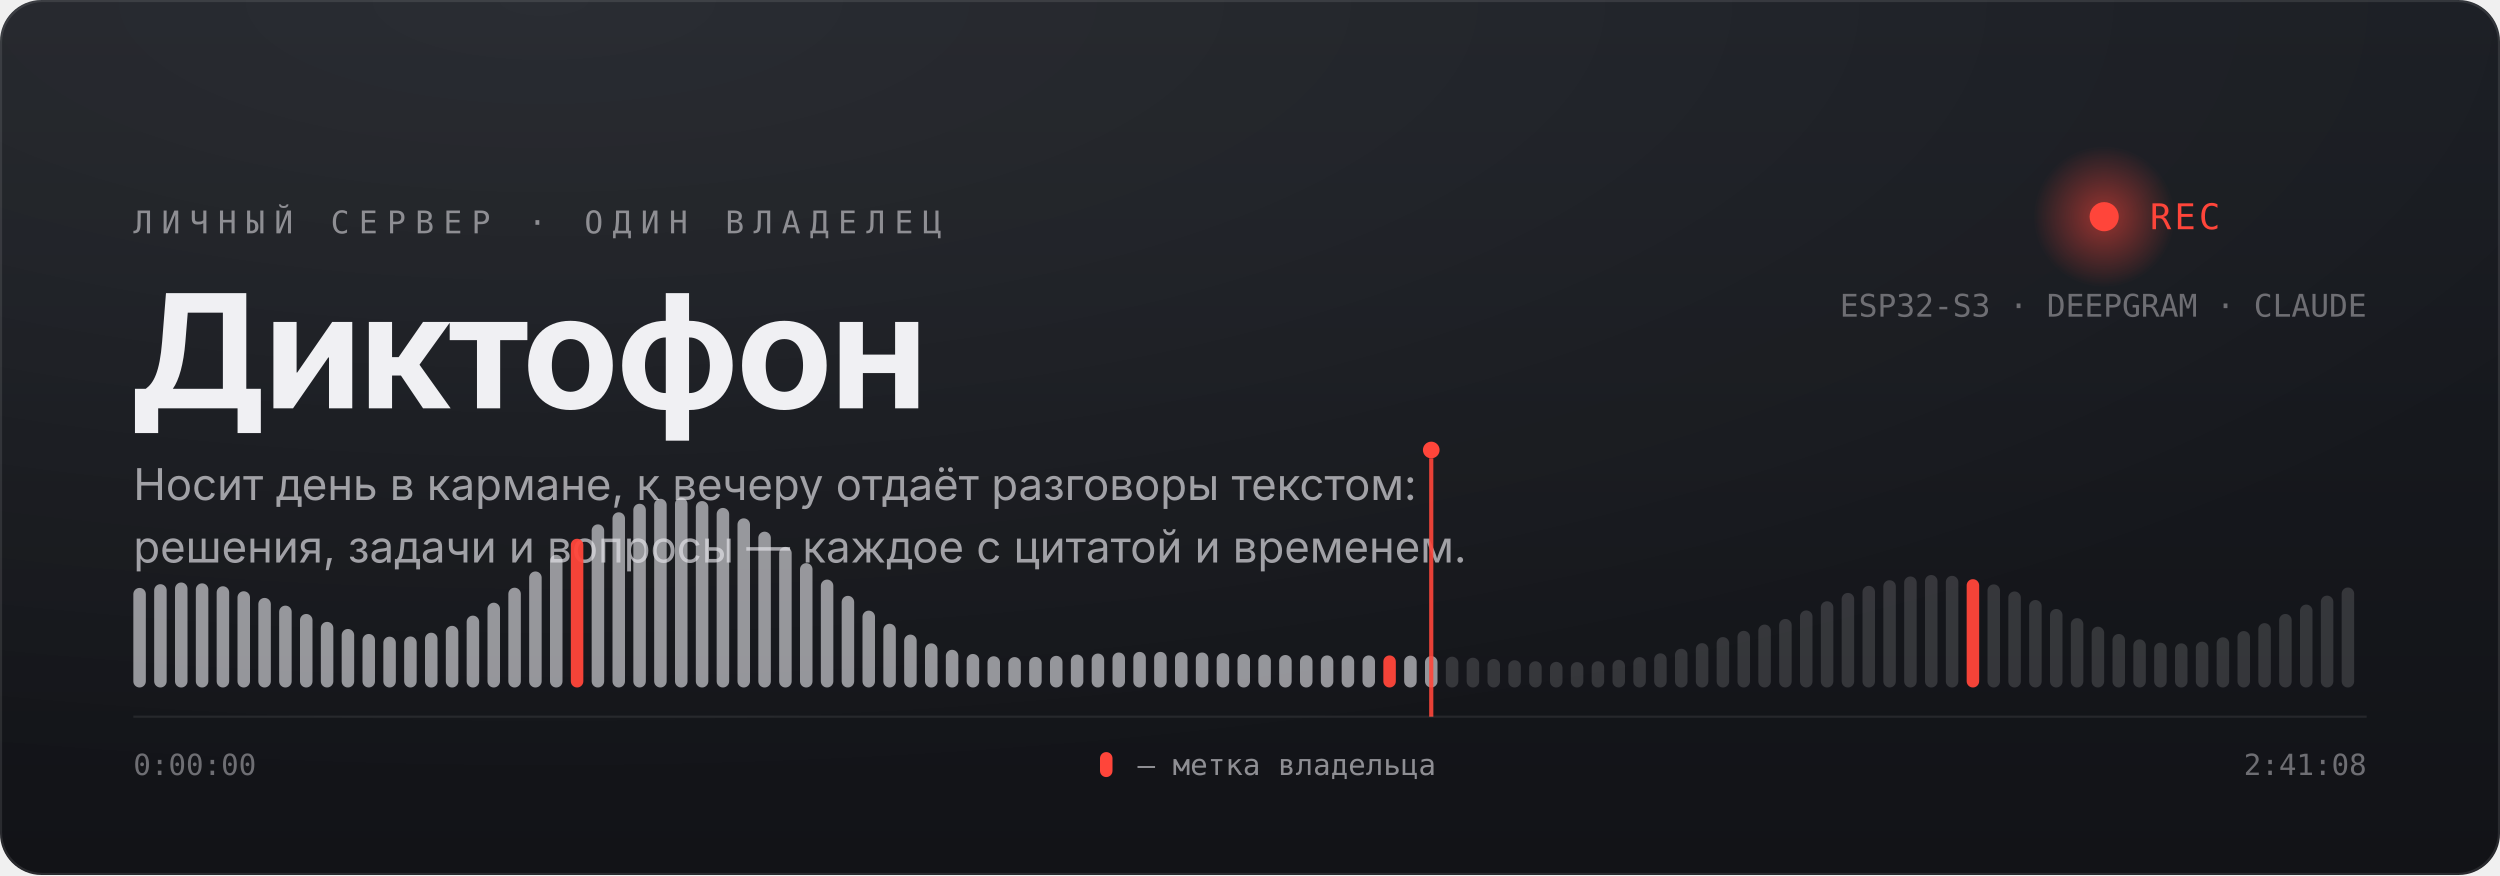
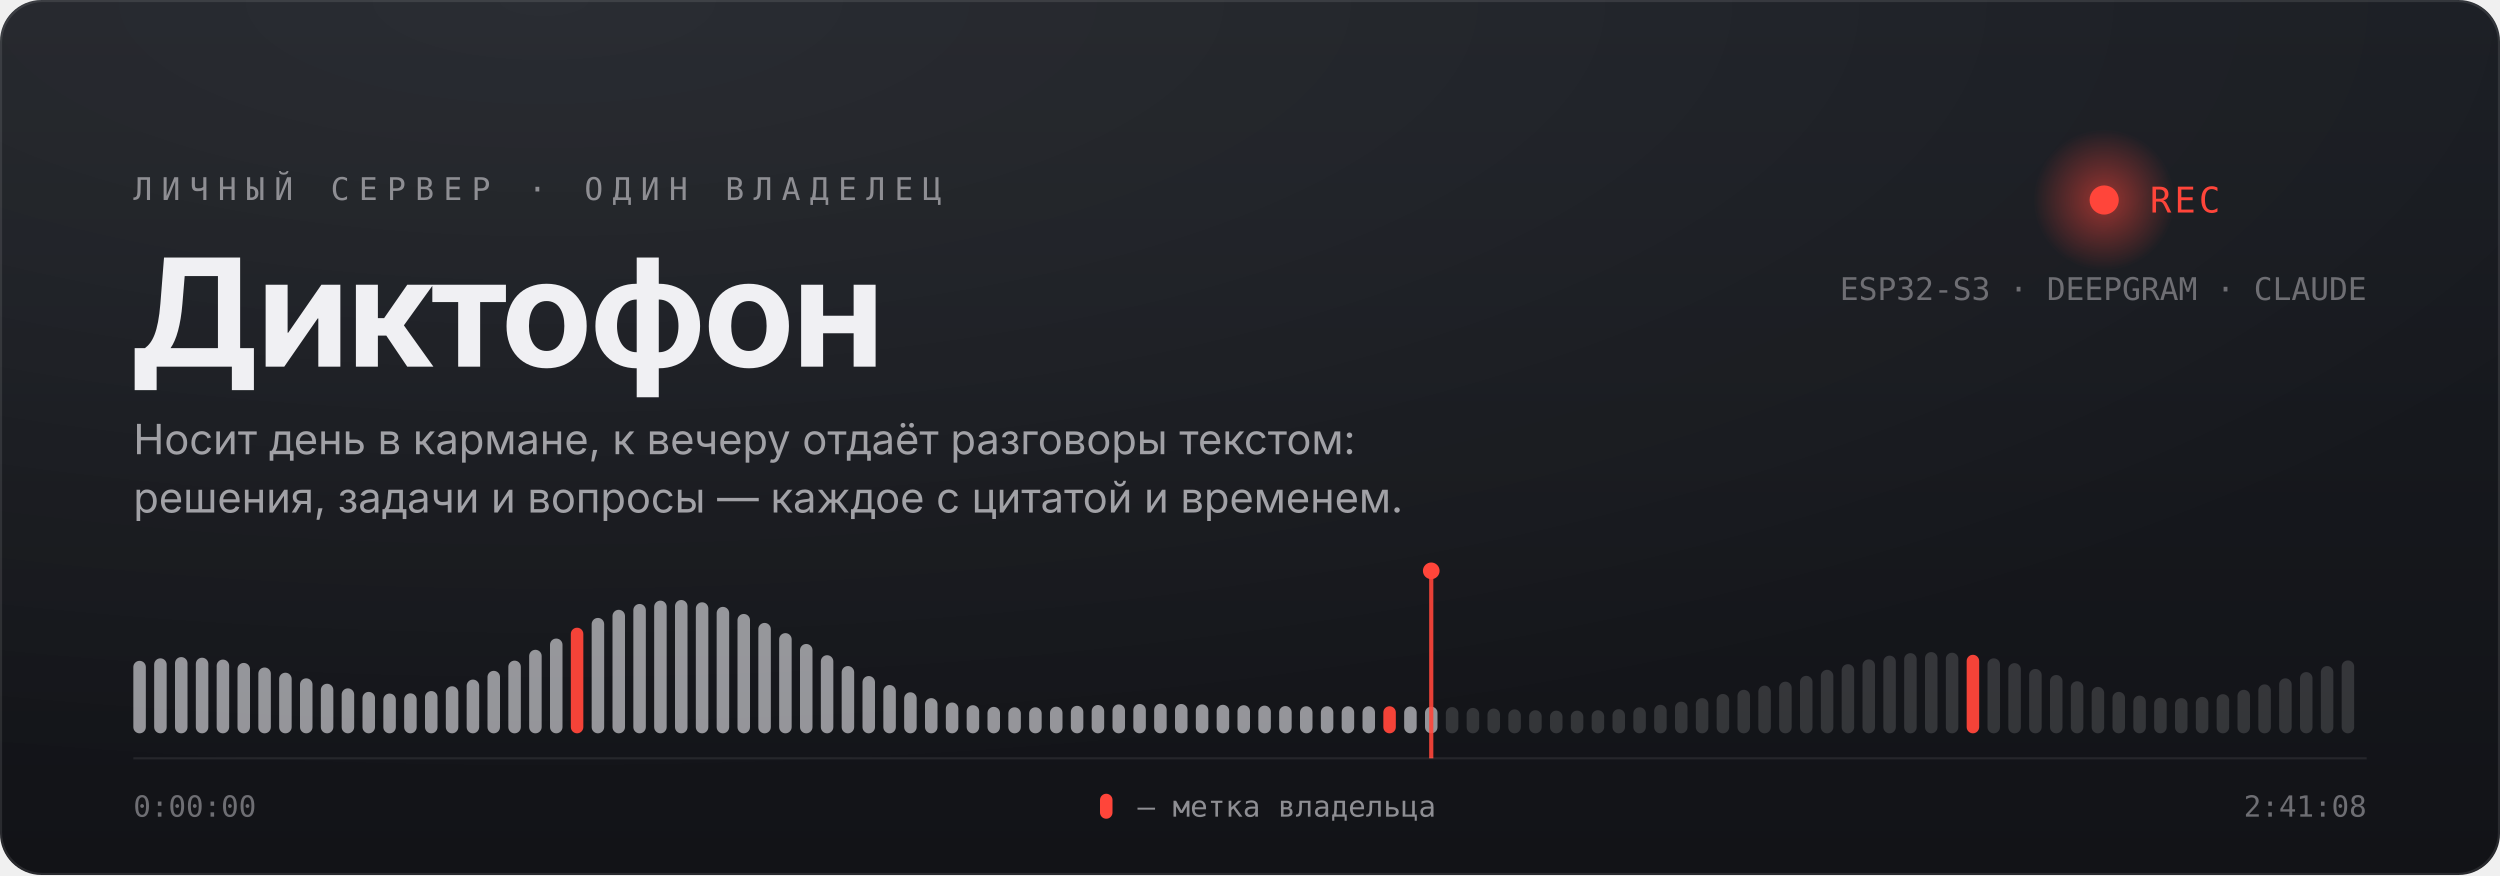
<svg xmlns="http://www.w3.org/2000/svg" viewBox="0 0 1200 420" width="1200" height="420" role="img" aria-label="Диктофон — носимый диктофон, расшифровка и саммари с цитатами">
  <defs>
    <linearGradient id="canvas" x1="0" y1="0" x2="0" y2="1">
      <stop offset="0" stop-color="#1a1d23" />
      <stop offset="1" stop-color="#121317" />
    </linearGradient>
    <radialGradient id="light" cx="0.22" cy="0" r="0.9">
      <stop offset="0" stop-color="#ffffff" stop-opacity="0.07" />
      <stop offset="1" stop-color="#ffffff" stop-opacity="0" />
    </radialGradient>
    <radialGradient id="recglow" cx="0.5" cy="0.5" r="0.5">
      <stop offset="0" stop-color="#ff453a" stop-opacity="0.55" />
      <stop offset="1" stop-color="#ff453a" stop-opacity="0" />
    </radialGradient>
    <clipPath id="card">
      <rect x="0" y="0" width="1200" height="420" rx="20" />
    </clipPath>
  </defs>
  <g clip-path="url(#card)" font-family="'Inter Tight','Inter','Segoe UI',system-ui,sans-serif">
    <rect width="1200" height="420" fill="url(#canvas)" />
    <rect width="1200" height="420" fill="url(#light)" />
-     <text x="64" y="112" font-size="15" letter-spacing="4.5" fill="#8e8e93" font-family="'JetBrains Mono',ui-monospace,SFMono-Regular,Menlo,monospace">ЛИЧНЫЙ СЕРВЕР · ОДИН ВЛАДЕЛЕЦ</text>
-     <text x="62" y="196" font-size="76" font-weight="700" letter-spacing="-1.5" fill="#f0f0f3">Диктофон</text>
-     <text x="64" y="240" font-size="21" fill="#a1a1a6">Носит день в кармане, к вечеру отдаёт разговоры текстом:</text>
-     <text x="64" y="270" font-size="21" fill="#a1a1a6">решения, задачи и вопросы — каждое с цитатой и временем.</text>
-     <g transform="translate(1010,104)">
+     <text x="64" y="96" font-size="15" letter-spacing="4.5" fill="#8e8e93" font-family="'JetBrains Mono',ui-monospace,SFMono-Regular,Menlo,monospace">ЛИЧНЫЙ СЕРВЕР · ОДИН ВЛАДЕЛЕЦ</text>
+     <text x="62" y="176" font-size="72" font-weight="700" letter-spacing="-1.5" fill="#f0f0f3">Диктофон</text>
+     <text x="64" y="218" font-size="20" fill="#a1a1a6">Носит день в кармане, к вечеру отдаёт разговоры текстом:</text>
+     <text x="64" y="246" font-size="20" fill="#a1a1a6">решения, задачи и вопросы — каждое с цитатой и временем.</text>
+     <g transform="translate(1010,96)">
      <circle cx="0" cy="0" r="34" fill="url(#recglow)" />
      <circle cx="0" cy="0" r="7" fill="#ff453a" />
      <text x="22" y="6" font-size="17" letter-spacing="1.5" fill="#ff453a" font-family="'JetBrains Mono',ui-monospace,SFMono-Regular,Menlo,monospace">REC</text>
    </g>
-     <text x="1136" y="152" text-anchor="end" font-size="15" fill="#6e6e73" font-family="'JetBrains Mono',ui-monospace,SFMono-Regular,Menlo,monospace">ESP32-S3 · DEEPGRAM · CLAUDE</text>
-     <rect x="64" y="282.2" width="6" height="47.8" rx="3" fill="#e4e4e8" opacity="0.62" />
-     <rect x="74" y="280.4" width="6" height="49.6" rx="3" fill="#e4e4e8" opacity="0.62" />
-     <rect x="84" y="279.6" width="6" height="50.4" rx="3" fill="#e4e4e8" opacity="0.62" />
-     <rect x="94" y="280.0" width="6" height="50.0" rx="3" fill="#e4e4e8" opacity="0.62" />
-     <rect x="104" y="281.4" width="6" height="48.6" rx="3" fill="#e4e4e8" opacity="0.62" />
-     <rect x="114" y="283.8" width="6" height="46.2" rx="3" fill="#e4e4e8" opacity="0.62" />
-     <rect x="124" y="287.0" width="6" height="43.0" rx="3" fill="#e4e4e8" opacity="0.62" />
-     <rect x="134" y="290.7" width="6" height="39.3" rx="3" fill="#e4e4e8" opacity="0.62" />
-     <rect x="144" y="294.7" width="6" height="35.3" rx="3" fill="#e4e4e8" opacity="0.62" />
-     <rect x="154" y="298.5" width="6" height="31.5" rx="3" fill="#e4e4e8" opacity="0.62" />
-     <rect x="164" y="301.9" width="6" height="28.1" rx="3" fill="#e4e4e8" opacity="0.62" />
-     <rect x="174" y="304.3" width="6" height="25.7" rx="3" fill="#e4e4e8" opacity="0.62" />
-     <rect x="184" y="305.6" width="6" height="24.4" rx="3" fill="#e4e4e8" opacity="0.62" />
-     <rect x="194" y="305.5" width="6" height="24.5" rx="3" fill="#e4e4e8" opacity="0.62" />
-     <rect x="204" y="303.7" width="6" height="26.3" rx="3" fill="#e4e4e8" opacity="0.62" />
-     <rect x="214" y="300.4" width="6" height="29.6" rx="3" fill="#e4e4e8" opacity="0.62" />
-     <rect x="224" y="295.5" width="6" height="34.5" rx="3" fill="#e4e4e8" opacity="0.62" />
-     <rect x="234" y="289.3" width="6" height="40.7" rx="3" fill="#e4e4e8" opacity="0.62" />
-     <rect x="244" y="282.1" width="6" height="47.9" rx="3" fill="#e4e4e8" opacity="0.62" />
-     <rect x="254" y="274.3" width="6" height="55.7" rx="3" fill="#e4e4e8" opacity="0.62" />
-     <rect x="264" y="266.3" width="6" height="63.7" rx="3" fill="#e4e4e8" opacity="0.62" />
-     <rect x="274" y="258.6" width="6" height="71.4" rx="3" fill="#ff453a" opacity="0.95" />
-     <rect x="284" y="251.7" width="6" height="78.3" rx="3" fill="#e4e4e8" opacity="0.62" />
-     <rect x="294" y="245.9" width="6" height="84.1" rx="3" fill="#e4e4e8" opacity="0.62" />
-     <rect x="304" y="241.8" width="6" height="88.2" rx="3" fill="#e4e4e8" opacity="0.62" />
-     <rect x="314" y="239.4" width="6" height="90.6" rx="3" fill="#e4e4e8" opacity="0.62" />
-     <rect x="324" y="238.9" width="6" height="91.1" rx="3" fill="#e4e4e8" opacity="0.62" />
-     <rect x="334" y="240.5" width="6" height="89.5" rx="3" fill="#e4e4e8" opacity="0.62" />
-     <rect x="344" y="243.8" width="6" height="86.2" rx="3" fill="#e4e4e8" opacity="0.62" />
-     <rect x="354" y="248.8" width="6" height="81.2" rx="3" fill="#e4e4e8" opacity="0.62" />
-     <rect x="364" y="255.2" width="6" height="74.8" rx="3" fill="#e4e4e8" opacity="0.62" />
-     <rect x="374" y="262.5" width="6" height="67.5" rx="3" fill="#e4e4e8" opacity="0.62" />
-     <rect x="384" y="270.3" width="6" height="59.7" rx="3" fill="#e4e4e8" opacity="0.62" />
-     <rect x="394" y="278.2" width="6" height="51.8" rx="3" fill="#e4e4e8" opacity="0.62" />
-     <rect x="404" y="286.0" width="6" height="44.0" rx="3" fill="#e4e4e8" opacity="0.62" />
-     <rect x="414" y="293.1" width="6" height="36.9" rx="3" fill="#e4e4e8" opacity="0.62" />
-     <rect x="424" y="299.4" width="6" height="30.6" rx="3" fill="#e4e4e8" opacity="0.62" />
-     <rect x="434" y="304.6" width="6" height="25.4" rx="3" fill="#e4e4e8" opacity="0.62" />
-     <rect x="444" y="308.8" width="6" height="21.2" rx="3" fill="#e4e4e8" opacity="0.62" />
-     <rect x="454" y="311.9" width="6" height="18.1" rx="3" fill="#e4e4e8" opacity="0.62" />
-     <rect x="464" y="313.9" width="6" height="16.1" rx="3" fill="#e4e4e8" opacity="0.62" />
-     <rect x="474" y="315.0" width="6" height="15.0" rx="3" fill="#e4e4e8" opacity="0.62" />
-     <rect x="484" y="315.4" width="6" height="14.6" rx="3" fill="#e4e4e8" opacity="0.62" />
-     <rect x="494" y="315.3" width="6" height="14.7" rx="3" fill="#e4e4e8" opacity="0.62" />
-     <rect x="504" y="314.8" width="6" height="15.2" rx="3" fill="#e4e4e8" opacity="0.62" />
-     <rect x="514" y="314.2" width="6" height="15.8" rx="3" fill="#e4e4e8" opacity="0.62" />
-     <rect x="524" y="313.7" width="6" height="16.3" rx="3" fill="#e4e4e8" opacity="0.62" />
-     <rect x="534" y="313.2" width="6" height="16.8" rx="3" fill="#e4e4e8" opacity="0.62" />
-     <rect x="544" y="312.9" width="6" height="17.1" rx="3" fill="#e4e4e8" opacity="0.62" />
-     <rect x="554" y="312.9" width="6" height="17.1" rx="3" fill="#e4e4e8" opacity="0.62" />
-     <rect x="564" y="313.0" width="6" height="17.0" rx="3" fill="#e4e4e8" opacity="0.62" />
-     <rect x="574" y="313.2" width="6" height="16.8" rx="3" fill="#e4e4e8" opacity="0.62" />
-     <rect x="584" y="313.5" width="6" height="16.5" rx="3" fill="#e4e4e8" opacity="0.62" />
-     <rect x="594" y="313.9" width="6" height="16.1" rx="3" fill="#e4e4e8" opacity="0.62" />
-     <rect x="604" y="314.2" width="6" height="15.8" rx="3" fill="#e4e4e8" opacity="0.62" />
-     <rect x="614" y="314.4" width="6" height="15.6" rx="3" fill="#e4e4e8" opacity="0.62" />
-     <rect x="624" y="314.5" width="6" height="15.5" rx="3" fill="#e4e4e8" opacity="0.62" />
-     <rect x="634" y="314.6" width="6" height="15.4" rx="3" fill="#e4e4e8" opacity="0.62" />
-     <rect x="644" y="314.6" width="6" height="15.4" rx="3" fill="#e4e4e8" opacity="0.62" />
-     <rect x="654" y="314.6" width="6" height="15.4" rx="3" fill="#e4e4e8" opacity="0.62" />
-     <rect x="664" y="314.6" width="6" height="15.4" rx="3" fill="#ff453a" opacity="0.95" />
-     <rect x="674" y="314.7" width="6" height="15.3" rx="3" fill="#e4e4e8" opacity="0.62" />
-     <rect x="684" y="314.9" width="6" height="15.1" rx="3" fill="#e4e4e8" opacity="0.62" />
-     <rect x="694" y="315.2" width="6" height="14.8" rx="3" fill="#e4e4e8" opacity="0.16" />
-     <rect x="704" y="315.7" width="6" height="14.3" rx="3" fill="#e4e4e8" opacity="0.16" />
-     <rect x="714" y="316.3" width="6" height="13.7" rx="3" fill="#e4e4e8" opacity="0.16" />
-     <rect x="724" y="316.9" width="6" height="13.1" rx="3" fill="#e4e4e8" opacity="0.16" />
-     <rect x="734" y="317.4" width="6" height="12.6" rx="3" fill="#e4e4e8" opacity="0.16" />
-     <rect x="744" y="317.7" width="6" height="12.3" rx="3" fill="#e4e4e8" opacity="0.16" />
-     <rect x="754" y="317.8" width="6" height="12.2" rx="3" fill="#e4e4e8" opacity="0.16" />
-     <rect x="764" y="317.4" width="6" height="12.6" rx="3" fill="#e4e4e8" opacity="0.16" />
-     <rect x="774" y="316.7" width="6" height="13.3" rx="3" fill="#e4e4e8" opacity="0.16" />
-     <rect x="784" y="315.4" width="6" height="14.6" rx="3" fill="#e4e4e8" opacity="0.16" />
-     <rect x="794" y="313.6" width="6" height="16.4" rx="3" fill="#e4e4e8" opacity="0.16" />
-     <rect x="804" y="311.4" width="6" height="18.6" rx="3" fill="#e4e4e8" opacity="0.16" />
-     <rect x="814" y="308.7" width="6" height="21.3" rx="3" fill="#e4e4e8" opacity="0.16" />
-     <rect x="824" y="305.8" width="6" height="24.2" rx="3" fill="#e4e4e8" opacity="0.16" />
-     <rect x="834" y="302.8" width="6" height="27.2" rx="3" fill="#e4e4e8" opacity="0.16" />
-     <rect x="844" y="299.8" width="6" height="30.2" rx="3" fill="#e4e4e8" opacity="0.16" />
-     <rect x="854" y="297.1" width="6" height="32.9" rx="3" fill="#e4e4e8" opacity="0.16" />
-     <rect x="864" y="293.0" width="6" height="37.0" rx="3" fill="#e4e4e8" opacity="0.16" />
-     <rect x="874" y="288.6" width="6" height="41.4" rx="3" fill="#e4e4e8" opacity="0.16" />
-     <rect x="884" y="284.6" width="6" height="45.4" rx="3" fill="#e4e4e8" opacity="0.16" />
-     <rect x="894" y="281.2" width="6" height="48.8" rx="3" fill="#e4e4e8" opacity="0.16" />
-     <rect x="904" y="278.5" width="6" height="51.5" rx="3" fill="#e4e4e8" opacity="0.16" />
-     <rect x="914" y="276.7" width="6" height="53.3" rx="3" fill="#e4e4e8" opacity="0.16" />
-     <rect x="924" y="276.0" width="6" height="54.0" rx="3" fill="#e4e4e8" opacity="0.16" />
-     <rect x="934" y="276.4" width="6" height="53.6" rx="3" fill="#e4e4e8" opacity="0.16" />
-     <rect x="944" y="278.0" width="6" height="52.0" rx="3" fill="#ff453a" opacity="0.95" />
-     <rect x="954" y="280.5" width="6" height="49.5" rx="3" fill="#e4e4e8" opacity="0.16" />
-     <rect x="964" y="283.9" width="6" height="46.1" rx="3" fill="#e4e4e8" opacity="0.16" />
-     <rect x="974" y="288.0" width="6" height="42.0" rx="3" fill="#e4e4e8" opacity="0.16" />
-     <rect x="984" y="292.3" width="6" height="37.7" rx="3" fill="#e4e4e8" opacity="0.16" />
-     <rect x="994" y="296.7" width="6" height="33.3" rx="3" fill="#e4e4e8" opacity="0.16" />
-     <rect x="1004" y="300.8" width="6" height="29.2" rx="3" fill="#e4e4e8" opacity="0.16" />
-     <rect x="1014" y="304.3" width="6" height="25.7" rx="3" fill="#e4e4e8" opacity="0.16" />
-     <rect x="1024" y="306.9" width="6" height="23.1" rx="3" fill="#e4e4e8" opacity="0.16" />
-     <rect x="1034" y="308.5" width="6" height="21.5" rx="3" fill="#e4e4e8" opacity="0.16" />
-     <rect x="1044" y="308.8" width="6" height="21.2" rx="3" fill="#e4e4e8" opacity="0.16" />
-     <rect x="1054" y="308.0" width="6" height="22.0" rx="3" fill="#e4e4e8" opacity="0.16" />
-     <rect x="1064" y="305.9" width="6" height="24.1" rx="3" fill="#e4e4e8" opacity="0.16" />
-     <rect x="1074" y="302.9" width="6" height="27.1" rx="3" fill="#e4e4e8" opacity="0.16" />
-     <rect x="1084" y="299.1" width="6" height="30.9" rx="3" fill="#e4e4e8" opacity="0.16" />
-     <rect x="1094" y="294.7" width="6" height="35.3" rx="3" fill="#e4e4e8" opacity="0.16" />
-     <rect x="1104" y="290.2" width="6" height="39.8" rx="3" fill="#e4e4e8" opacity="0.16" />
-     <rect x="1114" y="285.9" width="6" height="44.1" rx="3" fill="#e4e4e8" opacity="0.16" />
-     <rect x="1124" y="282.0" width="6" height="48.0" rx="3" fill="#e4e4e8" opacity="0.16" />
-     <rect x="686.0" y="220" width="2" height="124" fill="#ff453a" opacity="0.9" />
-     <circle cx="687.0" cy="216" r="4" fill="#ff453a" />
-     <line x1="64" y1="344" x2="1136" y2="344" stroke="#ffffff" stroke-opacity="0.08" />
-     <text x="64" y="372" font-size="14" fill="#6e6e73" font-family="'JetBrains Mono',ui-monospace,SFMono-Regular,Menlo,monospace">0:00:00</text>
-     <text x="546" y="372" font-size="14" fill="#8e8e93" font-family="'JetBrains Mono',ui-monospace,SFMono-Regular,Menlo,monospace">— метка владельца</text>
-     <text x="1136" y="372" text-anchor="end" font-size="14" fill="#6e6e73" font-family="'JetBrains Mono',ui-monospace,SFMono-Regular,Menlo,monospace">2:41:08</text>
-     <rect x="528" y="361" width="6" height="12" rx="3" fill="#ff453a" />
+     <text x="1136" y="144" text-anchor="end" font-size="15" fill="#6e6e73" font-family="'JetBrains Mono',ui-monospace,SFMono-Regular,Menlo,monospace">ESP32-S3 · DEEPGRAM · CLAUDE</text>
+     <rect x="64" y="317.2" width="6" height="34.8" rx="3" fill="#e4e4e8" opacity="0.62" />
+     <rect x="74" y="316.0" width="6" height="36.0" rx="3" fill="#e4e4e8" opacity="0.62" />
+     <rect x="84" y="315.4" width="6" height="36.6" rx="3" fill="#e4e4e8" opacity="0.62" />
+     <rect x="94" y="315.7" width="6" height="36.3" rx="3" fill="#e4e4e8" opacity="0.62" />
+     <rect x="104" y="316.6" width="6" height="35.4" rx="3" fill="#e4e4e8" opacity="0.62" />
+     <rect x="114" y="318.2" width="6" height="33.8" rx="3" fill="#e4e4e8" opacity="0.62" />
+     <rect x="124" y="320.4" width="6" height="31.6" rx="3" fill="#e4e4e8" opacity="0.62" />
+     <rect x="134" y="322.9" width="6" height="29.1" rx="3" fill="#e4e4e8" opacity="0.62" />
+     <rect x="144" y="325.6" width="6" height="26.4" rx="3" fill="#e4e4e8" opacity="0.62" />
+     <rect x="154" y="328.2" width="6" height="23.8" rx="3" fill="#e4e4e8" opacity="0.62" />
+     <rect x="164" y="330.4" width="6" height="21.6" rx="3" fill="#e4e4e8" opacity="0.62" />
+     <rect x="174" y="332.1" width="6" height="19.9" rx="3" fill="#e4e4e8" opacity="0.62" />
+     <rect x="184" y="332.9" width="6" height="19.1" rx="3" fill="#e4e4e8" opacity="0.62" />
+     <rect x="194" y="332.8" width="6" height="19.2" rx="3" fill="#e4e4e8" opacity="0.62" />
+     <rect x="204" y="331.7" width="6" height="20.3" rx="3" fill="#e4e4e8" opacity="0.62" />
+     <rect x="214" y="329.4" width="6" height="22.6" rx="3" fill="#e4e4e8" opacity="0.62" />
+     <rect x="224" y="326.2" width="6" height="25.8" rx="3" fill="#e4e4e8" opacity="0.62" />
+     <rect x="234" y="322.0" width="6" height="30.0" rx="3" fill="#e4e4e8" opacity="0.62" />
+     <rect x="244" y="317.1" width="6" height="34.9" rx="3" fill="#e4e4e8" opacity="0.62" />
+     <rect x="254" y="311.9" width="6" height="40.1" rx="3" fill="#e4e4e8" opacity="0.62" />
+     <rect x="264" y="306.5" width="6" height="45.5" rx="3" fill="#e4e4e8" opacity="0.62" />
+     <rect x="274" y="301.3" width="6" height="50.7" rx="3" fill="#ff453a" opacity="0.95" />
+     <rect x="284" y="296.6" width="6" height="55.4" rx="3" fill="#e4e4e8" opacity="0.62" />
+     <rect x="294" y="292.7" width="6" height="59.3" rx="3" fill="#e4e4e8" opacity="0.62" />
+     <rect x="304" y="289.9" width="6" height="62.1" rx="3" fill="#e4e4e8" opacity="0.62" />
+     <rect x="314" y="288.3" width="6" height="63.7" rx="3" fill="#e4e4e8" opacity="0.62" />
+     <rect x="324" y="288.0" width="6" height="64.0" rx="3" fill="#e4e4e8" opacity="0.62" />
+     <rect x="334" y="289.1" width="6" height="62.9" rx="3" fill="#e4e4e8" opacity="0.62" />
+     <rect x="344" y="291.3" width="6" height="60.7" rx="3" fill="#e4e4e8" opacity="0.62" />
+     <rect x="354" y="294.7" width="6" height="57.3" rx="3" fill="#e4e4e8" opacity="0.62" />
+     <rect x="364" y="299.0" width="6" height="53.0" rx="3" fill="#e4e4e8" opacity="0.62" />
+     <rect x="374" y="303.9" width="6" height="48.1" rx="3" fill="#e4e4e8" opacity="0.62" />
+     <rect x="384" y="309.1" width="6" height="42.9" rx="3" fill="#e4e4e8" opacity="0.62" />
+     <rect x="394" y="314.5" width="6" height="37.5" rx="3" fill="#e4e4e8" opacity="0.62" />
+     <rect x="404" y="319.7" width="6" height="32.3" rx="3" fill="#e4e4e8" opacity="0.62" />
+     <rect x="414" y="324.5" width="6" height="27.5" rx="3" fill="#e4e4e8" opacity="0.62" />
+     <rect x="424" y="328.8" width="6" height="23.2" rx="3" fill="#e4e4e8" opacity="0.62" />
+     <rect x="434" y="332.3" width="6" height="19.7" rx="3" fill="#e4e4e8" opacity="0.62" />
+     <rect x="444" y="335.1" width="6" height="16.9" rx="3" fill="#e4e4e8" opacity="0.62" />
+     <rect x="454" y="337.2" width="6" height="14.8" rx="3" fill="#e4e4e8" opacity="0.62" />
+     <rect x="464" y="338.5" width="6" height="13.5" rx="3" fill="#e4e4e8" opacity="0.62" />
+     <rect x="474" y="339.3" width="6" height="12.7" rx="3" fill="#e4e4e8" opacity="0.62" />
+     <rect x="484" y="339.5" width="6" height="12.5" rx="3" fill="#e4e4e8" opacity="0.62" />
+     <rect x="494" y="339.5" width="6" height="12.5" rx="3" fill="#e4e4e8" opacity="0.62" />
+     <rect x="504" y="339.2" width="6" height="12.8" rx="3" fill="#e4e4e8" opacity="0.62" />
+     <rect x="514" y="338.8" width="6" height="13.2" rx="3" fill="#e4e4e8" opacity="0.62" />
+     <rect x="524" y="338.4" width="6" height="13.6" rx="3" fill="#e4e4e8" opacity="0.62" />
+     <rect x="534" y="338.1" width="6" height="13.9" rx="3" fill="#e4e4e8" opacity="0.62" />
+     <rect x="544" y="337.9" width="6" height="14.1" rx="3" fill="#e4e4e8" opacity="0.62" />
+     <rect x="554" y="337.8" width="6" height="14.2" rx="3" fill="#e4e4e8" opacity="0.62" />
+     <rect x="564" y="337.9" width="6" height="14.1" rx="3" fill="#e4e4e8" opacity="0.62" />
+     <rect x="574" y="338.1" width="6" height="13.9" rx="3" fill="#e4e4e8" opacity="0.62" />
+     <rect x="584" y="338.3" width="6" height="13.7" rx="3" fill="#e4e4e8" opacity="0.62" />
+     <rect x="594" y="338.5" width="6" height="13.5" rx="3" fill="#e4e4e8" opacity="0.62" />
+     <rect x="604" y="338.7" width="6" height="13.3" rx="3" fill="#e4e4e8" opacity="0.62" />
+     <rect x="614" y="338.9" width="6" height="13.1" rx="3" fill="#e4e4e8" opacity="0.62" />
+     <rect x="624" y="339.0" width="6" height="13.0" rx="3" fill="#e4e4e8" opacity="0.62" />
+     <rect x="634" y="339.0" width="6" height="13.0" rx="3" fill="#e4e4e8" opacity="0.62" />
+     <rect x="644" y="339.0" width="6" height="13.0" rx="3" fill="#e4e4e8" opacity="0.62" />
+     <rect x="654" y="339.0" width="6" height="13.0" rx="3" fill="#e4e4e8" opacity="0.62" />
+     <rect x="664" y="339.0" width="6" height="13.0" rx="3" fill="#ff453a" opacity="0.95" />
+     <rect x="674" y="339.1" width="6" height="12.9" rx="3" fill="#e4e4e8" opacity="0.62" />
+     <rect x="684" y="339.2" width="6" height="12.8" rx="3" fill="#e4e4e8" opacity="0.62" />
+     <rect x="694" y="339.4" width="6" height="12.6" rx="3" fill="#e4e4e8" opacity="0.16" />
+     <rect x="704" y="339.8" width="6" height="12.2" rx="3" fill="#e4e4e8" opacity="0.16" />
+     <rect x="714" y="340.1" width="6" height="11.9" rx="3" fill="#e4e4e8" opacity="0.16" />
+     <rect x="724" y="340.5" width="6" height="11.5" rx="3" fill="#e4e4e8" opacity="0.16" />
+     <rect x="734" y="340.9" width="6" height="11.1" rx="3" fill="#e4e4e8" opacity="0.16" />
+     <rect x="744" y="341.1" width="6" height="10.9" rx="3" fill="#e4e4e8" opacity="0.16" />
+     <rect x="754" y="341.1" width="6" height="10.9" rx="3" fill="#e4e4e8" opacity="0.16" />
+     <rect x="764" y="340.9" width="6" height="11.1" rx="3" fill="#e4e4e8" opacity="0.16" />
+     <rect x="774" y="340.4" width="6" height="11.6" rx="3" fill="#e4e4e8" opacity="0.16" />
+     <rect x="784" y="339.5" width="6" height="12.5" rx="3" fill="#e4e4e8" opacity="0.16" />
+     <rect x="794" y="338.3" width="6" height="13.7" rx="3" fill="#e4e4e8" opacity="0.16" />
+     <rect x="804" y="336.8" width="6" height="15.2" rx="3" fill="#e4e4e8" opacity="0.16" />
+     <rect x="814" y="335.1" width="6" height="16.9" rx="3" fill="#e4e4e8" opacity="0.16" />
+     <rect x="824" y="333.1" width="6" height="18.9" rx="3" fill="#e4e4e8" opacity="0.16" />
+     <rect x="834" y="331.1" width="6" height="20.9" rx="3" fill="#e4e4e8" opacity="0.16" />
+     <rect x="844" y="329.1" width="6" height="22.9" rx="3" fill="#e4e4e8" opacity="0.16" />
+     <rect x="854" y="327.2" width="6" height="24.8" rx="3" fill="#e4e4e8" opacity="0.16" />
+     <rect x="864" y="324.4" width="6" height="27.6" rx="3" fill="#e4e4e8" opacity="0.16" />
+     <rect x="874" y="321.5" width="6" height="30.5" rx="3" fill="#e4e4e8" opacity="0.16" />
+     <rect x="884" y="318.8" width="6" height="33.2" rx="3" fill="#e4e4e8" opacity="0.16" />
+     <rect x="894" y="316.5" width="6" height="35.5" rx="3" fill="#e4e4e8" opacity="0.16" />
+     <rect x="904" y="314.7" width="6" height="37.3" rx="3" fill="#e4e4e8" opacity="0.16" />
+     <rect x="914" y="313.5" width="6" height="38.5" rx="3" fill="#e4e4e8" opacity="0.16" />
+     <rect x="924" y="313.0" width="6" height="39.0" rx="3" fill="#e4e4e8" opacity="0.16" />
+     <rect x="934" y="313.3" width="6" height="38.7" rx="3" fill="#e4e4e8" opacity="0.16" />
+     <rect x="944" y="314.3" width="6" height="37.7" rx="3" fill="#ff453a" opacity="0.95" />
+     <rect x="954" y="316.0" width="6" height="36.0" rx="3" fill="#e4e4e8" opacity="0.16" />
+     <rect x="964" y="318.3" width="6" height="33.7" rx="3" fill="#e4e4e8" opacity="0.16" />
+     <rect x="974" y="321.1" width="6" height="30.9" rx="3" fill="#e4e4e8" opacity="0.16" />
+     <rect x="984" y="324.0" width="6" height="28.0" rx="3" fill="#e4e4e8" opacity="0.16" />
+     <rect x="994" y="327.0" width="6" height="25.0" rx="3" fill="#e4e4e8" opacity="0.16" />
+     <rect x="1004" y="329.7" width="6" height="22.3" rx="3" fill="#e4e4e8" opacity="0.16" />
+     <rect x="1014" y="332.1" width="6" height="19.9" rx="3" fill="#e4e4e8" opacity="0.16" />
+     <rect x="1024" y="333.9" width="6" height="18.1" rx="3" fill="#e4e4e8" opacity="0.16" />
+     <rect x="1034" y="334.9" width="6" height="17.1" rx="3" fill="#e4e4e8" opacity="0.16" />
+     <rect x="1044" y="335.1" width="6" height="16.9" rx="3" fill="#e4e4e8" opacity="0.16" />
+     <rect x="1054" y="334.5" width="6" height="17.5" rx="3" fill="#e4e4e8" opacity="0.16" />
+     <rect x="1064" y="333.2" width="6" height="18.8" rx="3" fill="#e4e4e8" opacity="0.16" />
+     <rect x="1074" y="331.1" width="6" height="20.9" rx="3" fill="#e4e4e8" opacity="0.16" />
+     <rect x="1084" y="328.5" width="6" height="23.5" rx="3" fill="#e4e4e8" opacity="0.16" />
+     <rect x="1094" y="325.6" width="6" height="26.4" rx="3" fill="#e4e4e8" opacity="0.16" />
+     <rect x="1104" y="322.6" width="6" height="29.4" rx="3" fill="#e4e4e8" opacity="0.16" />
+     <rect x="1114" y="319.7" width="6" height="32.3" rx="3" fill="#e4e4e8" opacity="0.16" />
+     <rect x="1124" y="317.0" width="6" height="35.0" rx="3" fill="#e4e4e8" opacity="0.16" />
+     <rect x="686.0" y="274" width="2" height="90" fill="#ff453a" opacity="0.9" />
+     <circle cx="687.0" cy="274" r="4" fill="#ff453a" />
+     <line x1="64" y1="364" x2="1136" y2="364" stroke="#ffffff" stroke-opacity="0.08" />
+     <text x="64" y="392" font-size="14" fill="#6e6e73" font-family="'JetBrains Mono',ui-monospace,SFMono-Regular,Menlo,monospace">0:00:00</text>
+     <rect x="528" y="381" width="6" height="12" rx="3" fill="#ff453a" />
+     <text x="546" y="392" font-size="14" fill="#8e8e93" font-family="'JetBrains Mono',ui-monospace,SFMono-Regular,Menlo,monospace">— метка владельца</text>
+     <text x="1136" y="392" text-anchor="end" font-size="14" fill="#6e6e73" font-family="'JetBrains Mono',ui-monospace,SFMono-Regular,Menlo,monospace">2:41:08</text>
    <rect x="0.5" y="0.5" width="1199" height="419" rx="20" fill="none" stroke="#ffffff" stroke-opacity="0.10" />
  </g>
</svg>
